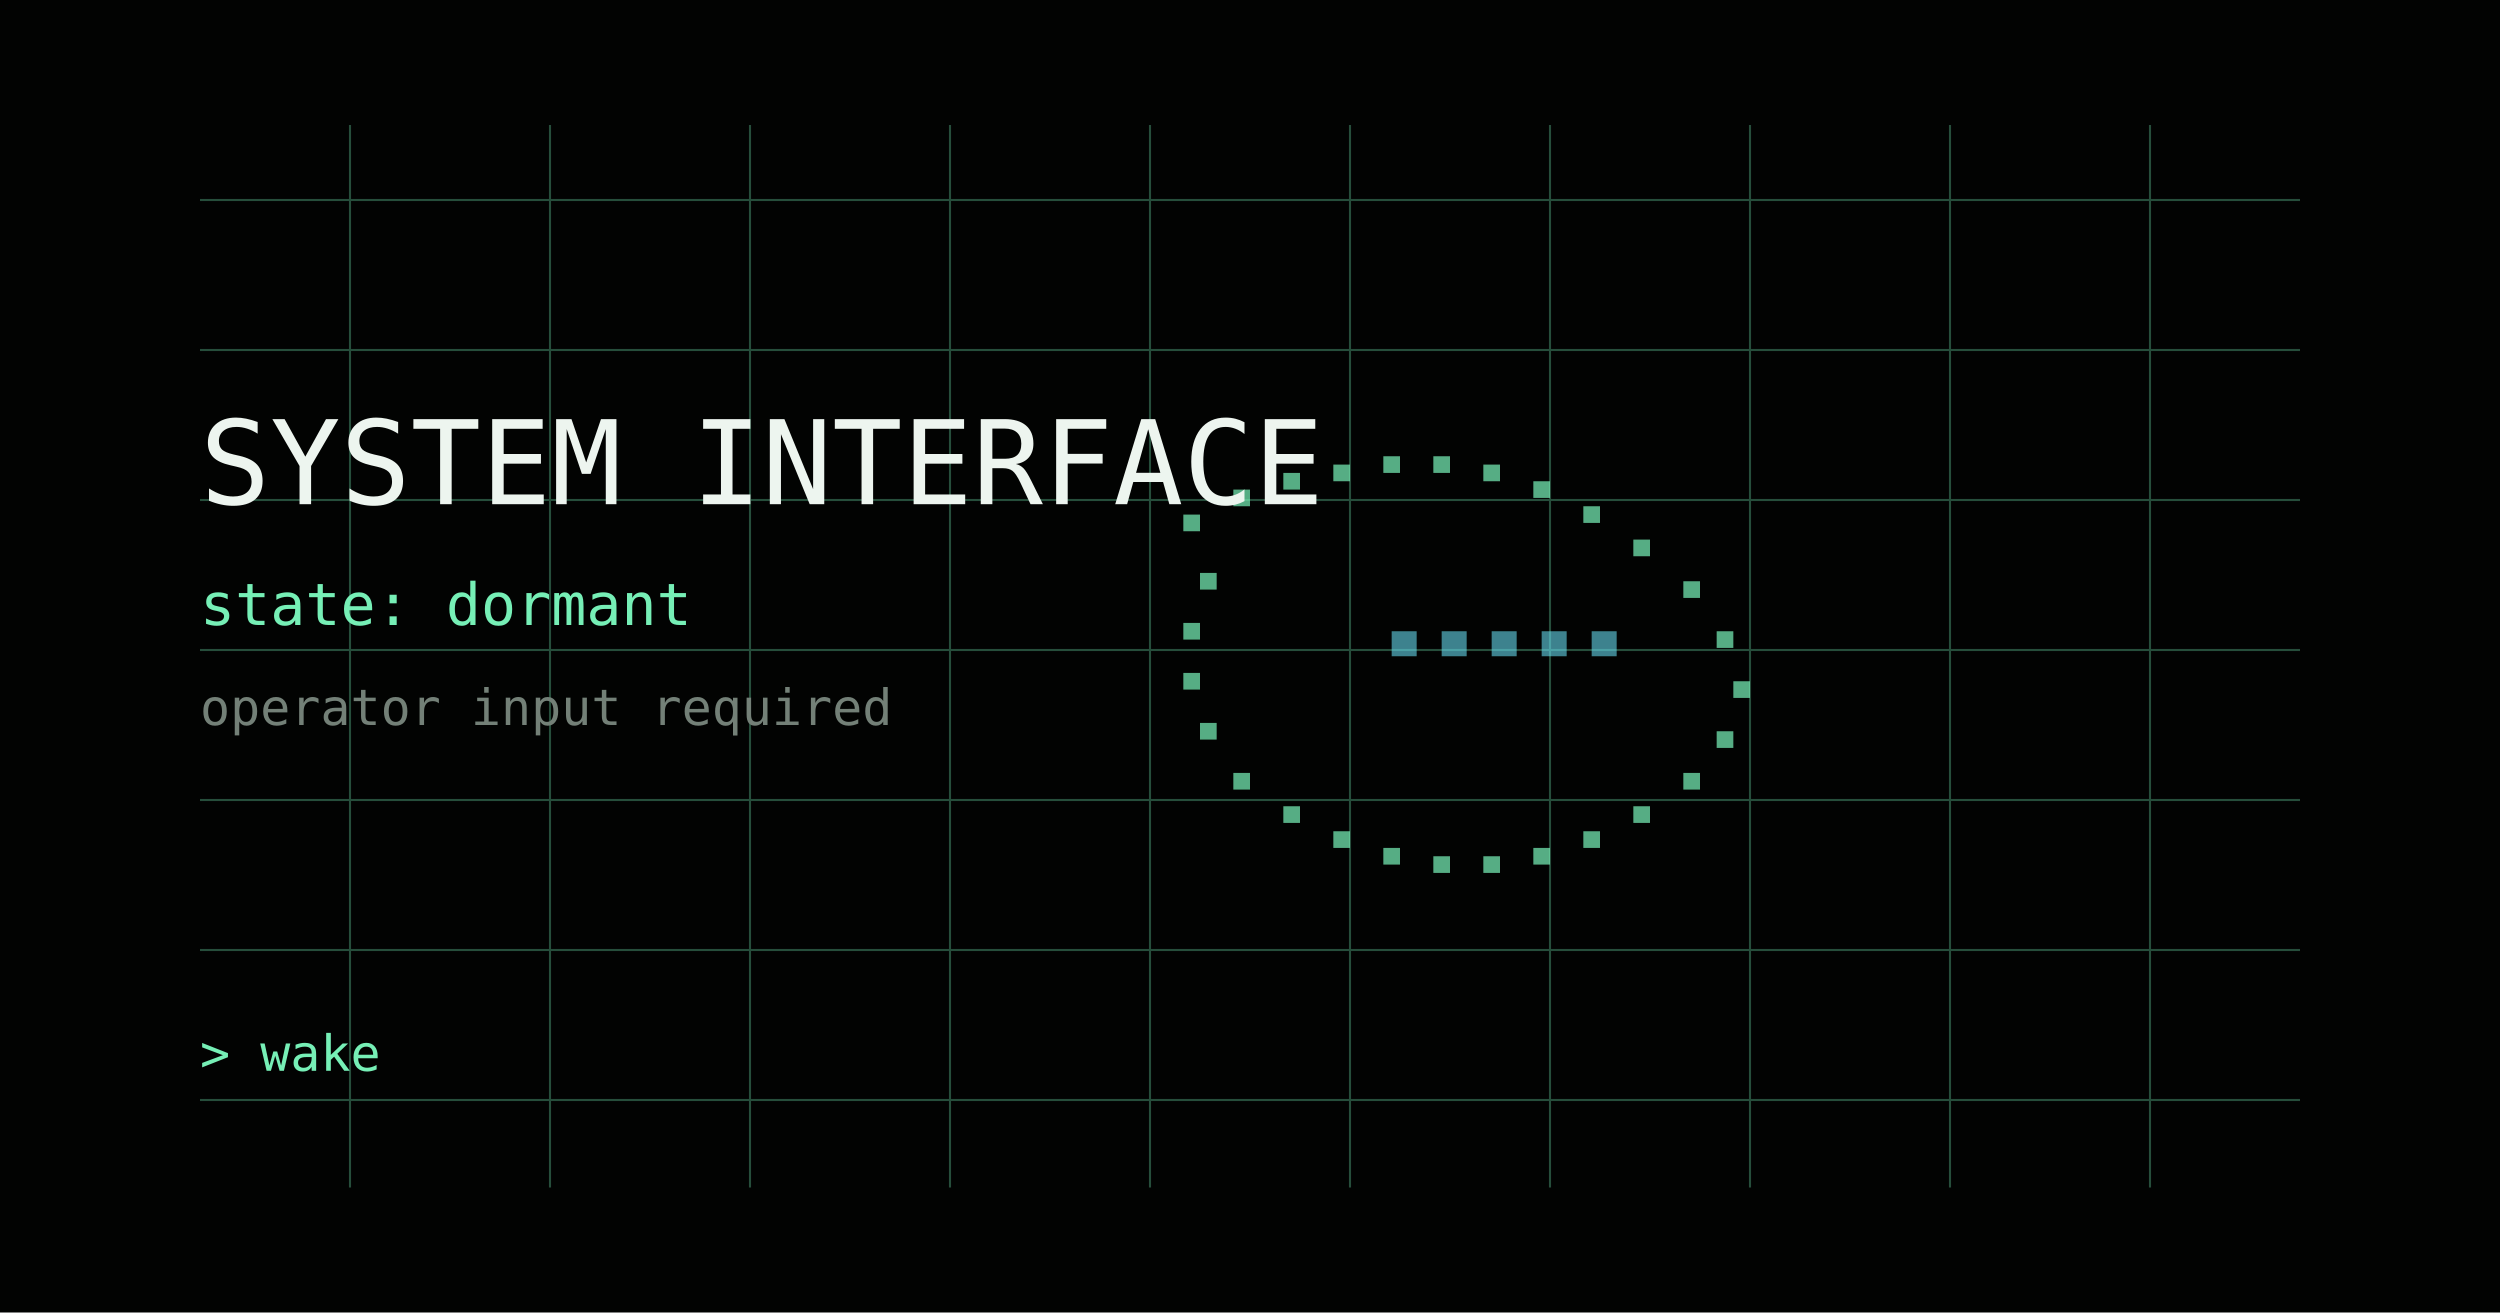
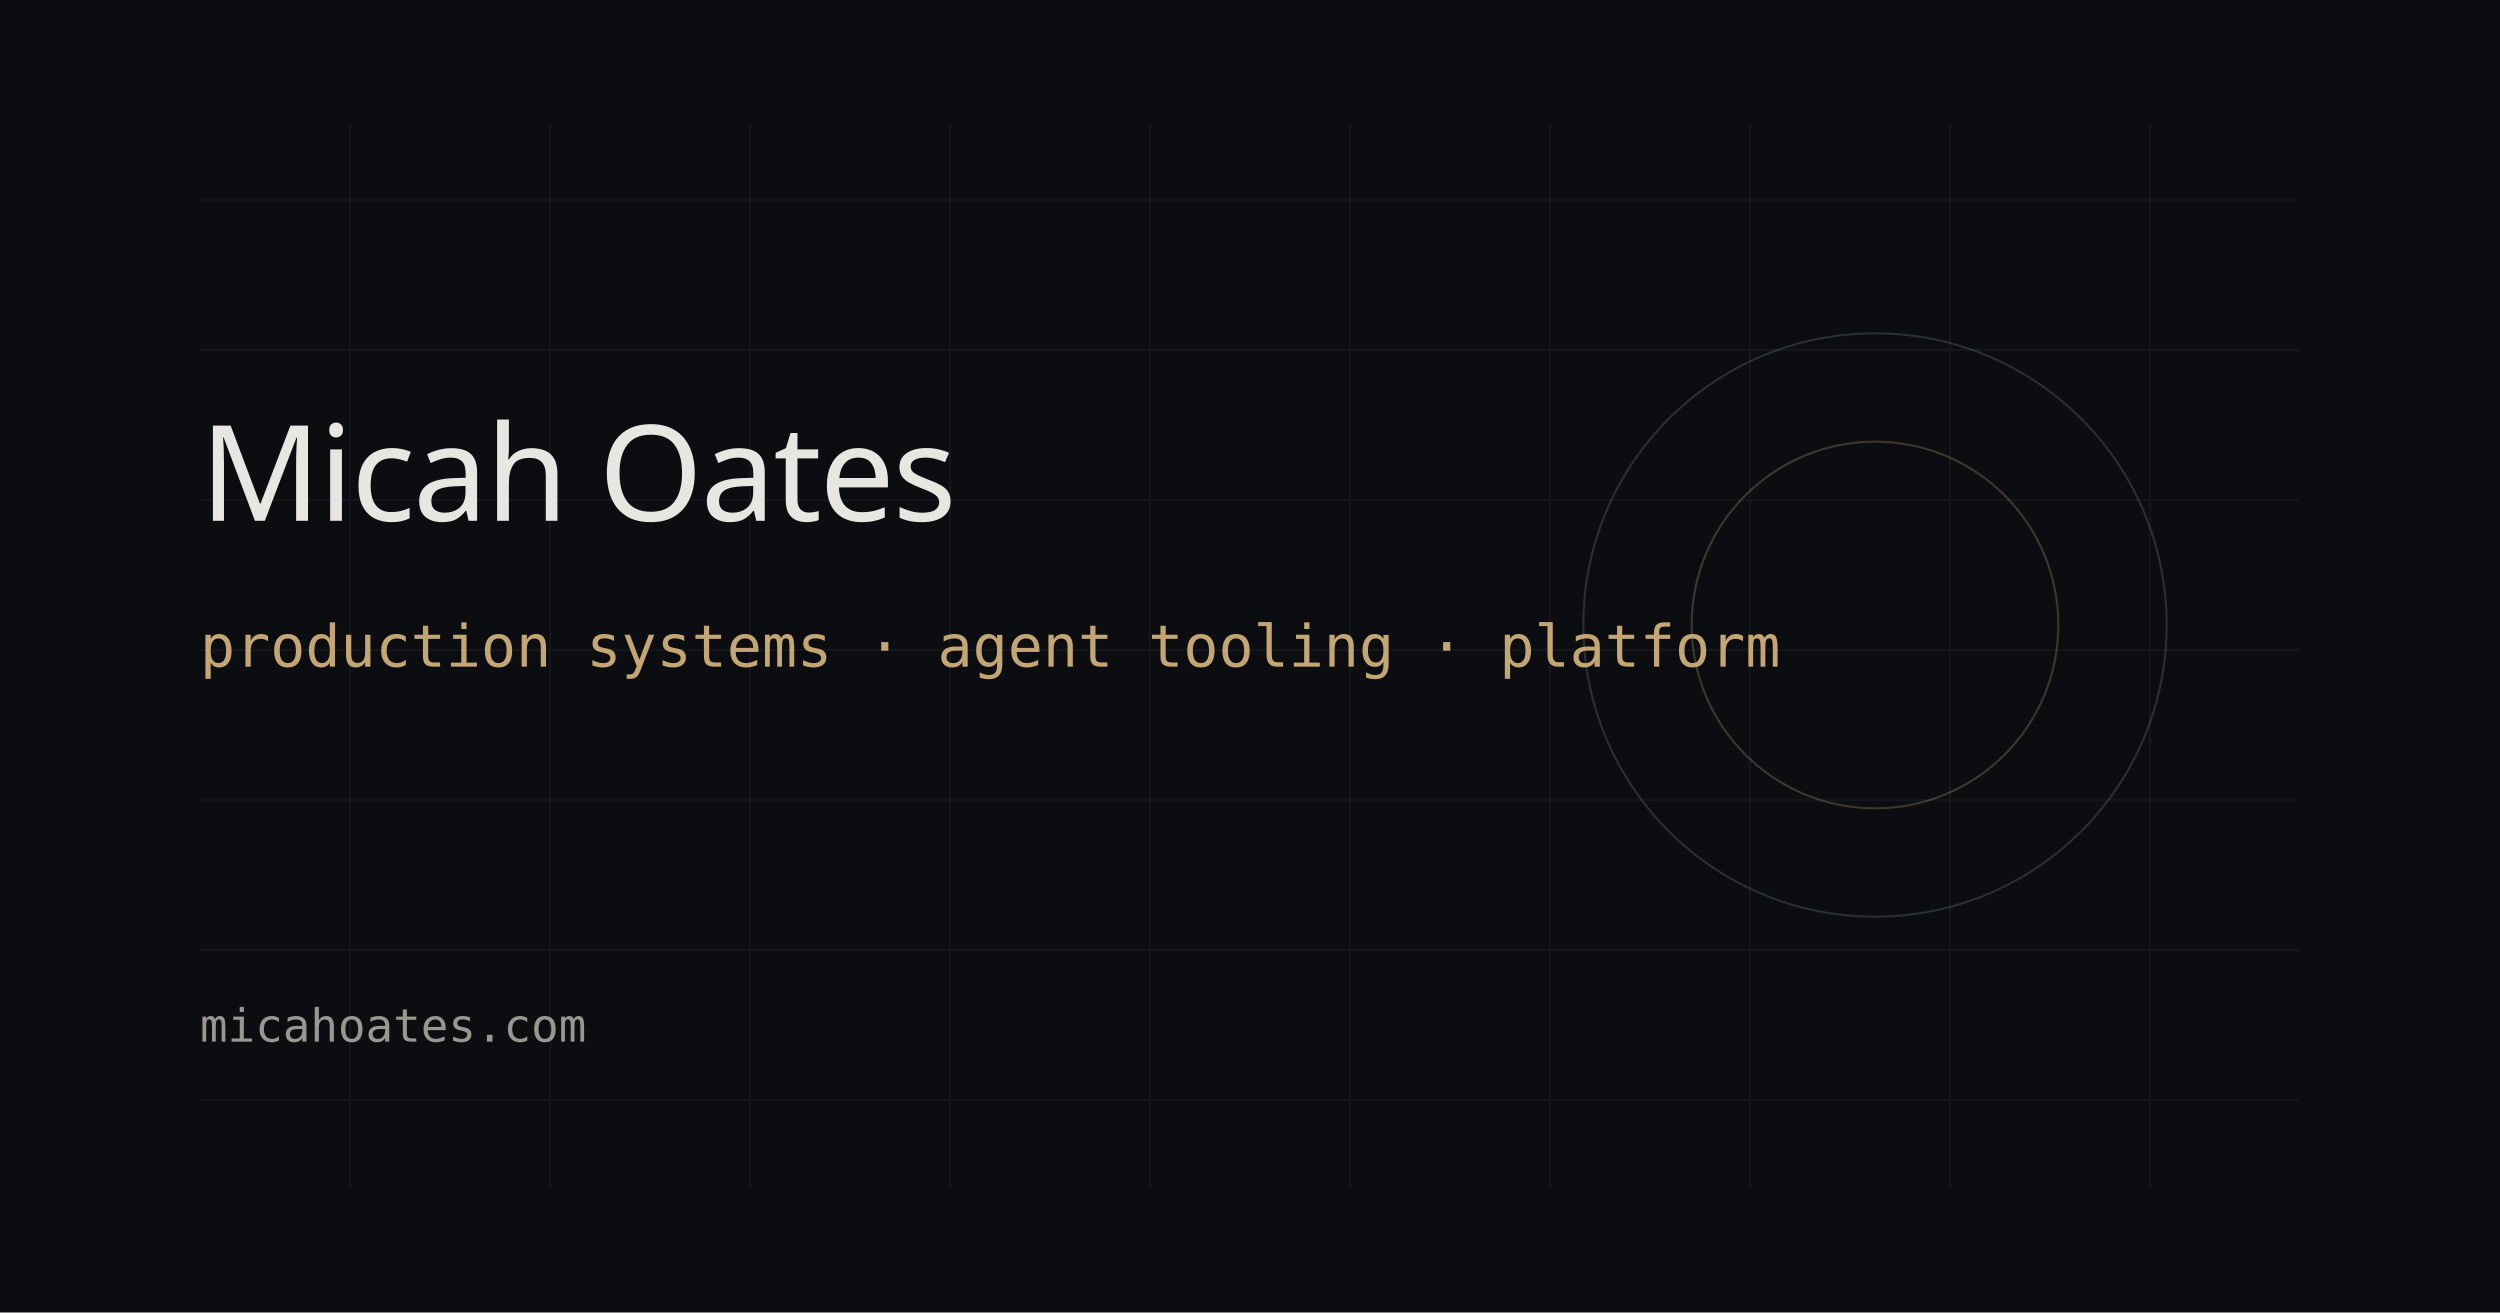
<svg xmlns="http://www.w3.org/2000/svg" width="1200" height="630" viewBox="0 0 1200 630" role="img" aria-labelledby="title desc">
-   <rect width="1200" height="630" fill="#020302" />
-   <g opacity="0.32" stroke="#76efb6" stroke-width="1">
+   <rect width="1200" height="630" fill="#0B0D10" />
+   <g opacity="0.28" stroke="#2A2E35" stroke-width="1">
    <path d="M96 96h1008M96 168h1008M96 240h1008M96 312h1008M96 384h1008M96 456h1008M96 528h1008" />
    <path d="M168 60v510M264 60v510M360 60v510M456 60v510M552 60v510M648 60v510M744 60v510M840 60v510M936 60v510M1032 60v510" />
  </g>
-   <g transform="translate(720 315)" fill="#76efb6" opacity="0.72">
-     <rect x="-152" y="-68" width="8" height="8" />
-     <rect x="-128" y="-80" width="8" height="8" />
-     <rect x="-104" y="-88" width="8" height="8" />
-     <rect x="-80" y="-92" width="8" height="8" />
-     <rect x="-56" y="-96" width="8" height="8" />
-     <rect x="-32" y="-96" width="8" height="8" />
-     <rect x="-8" y="-92" width="8" height="8" />
-     <rect x="16" y="-84" width="8" height="8" />
-     <rect x="40" y="-72" width="8" height="8" />
-     <rect x="64" y="-56" width="8" height="8" />
-     <rect x="88" y="-36" width="8" height="8" />
-     <rect x="104" y="-12" width="8" height="8" />
-     <rect x="112" y="12" width="8" height="8" />
-     <rect x="104" y="36" width="8" height="8" />
-     <rect x="88" y="56" width="8" height="8" />
-     <rect x="64" y="72" width="8" height="8" />
-     <rect x="40" y="84" width="8" height="8" />
-     <rect x="16" y="92" width="8" height="8" />
-     <rect x="-8" y="96" width="8" height="8" />
-     <rect x="-32" y="96" width="8" height="8" />
-     <rect x="-56" y="92" width="8" height="8" />
-     <rect x="-80" y="84" width="8" height="8" />
-     <rect x="-104" y="72" width="8" height="8" />
-     <rect x="-128" y="56" width="8" height="8" />
-     <rect x="-144" y="32" width="8" height="8" />
-     <rect x="-152" y="8" width="8" height="8" />
-     <rect x="-152" y="-16" width="8" height="8" />
-     <rect x="-144" y="-40" width="8" height="8" />
-   </g>
-   <g fill="#67dff3" opacity="0.58">
-     <rect x="668" y="303" width="12" height="12" />
-     <rect x="692" y="303" width="12" height="12" />
-     <rect x="716" y="303" width="12" height="12" />
-     <rect x="740" y="303" width="12" height="12" />
-     <rect x="764" y="303" width="12" height="12" />
-   </g>
-   <text x="96" y="242" fill="#edf5ef" font-family="ui-monospace, SFMono-Regular, Menlo, monospace" font-size="56" letter-spacing="0">SYSTEM INTERFACE</text>
-   <text x="96" y="300" fill="#76efb6" font-family="ui-monospace, SFMono-Regular, Menlo, monospace" font-size="28">state: dormant</text>
-   <text x="96" y="348" fill="#738077" font-family="ui-monospace, SFMono-Regular, Menlo, monospace" font-size="24">operator input required</text>
-   <text x="96" y="514" fill="#76efb6" font-family="ui-monospace, SFMono-Regular, Menlo, monospace" font-size="24">&gt; wake</text>
+   <circle cx="900" cy="300" r="140" fill="none" stroke="#8FA8BC" stroke-opacity="0.22" stroke-width="1" />
+   <circle cx="900" cy="300" r="88" fill="none" stroke="#C4A574" stroke-opacity="0.28" stroke-width="1" />
+   <text x="96" y="250" fill="#E8E6E1" font-family="system-ui, sans-serif" font-size="64" font-weight="500" letter-spacing="-1">Micah Oates</text>
+   <text x="96" y="320" fill="#C4A574" font-family="ui-monospace, SFMono-Regular, Menlo, monospace" font-size="28">production systems · agent tooling · platform</text>
+   <text x="96" y="500" fill="#9A9690" font-family="ui-monospace, SFMono-Regular, Menlo, monospace" font-size="22">micahoates.com</text>
</svg>
